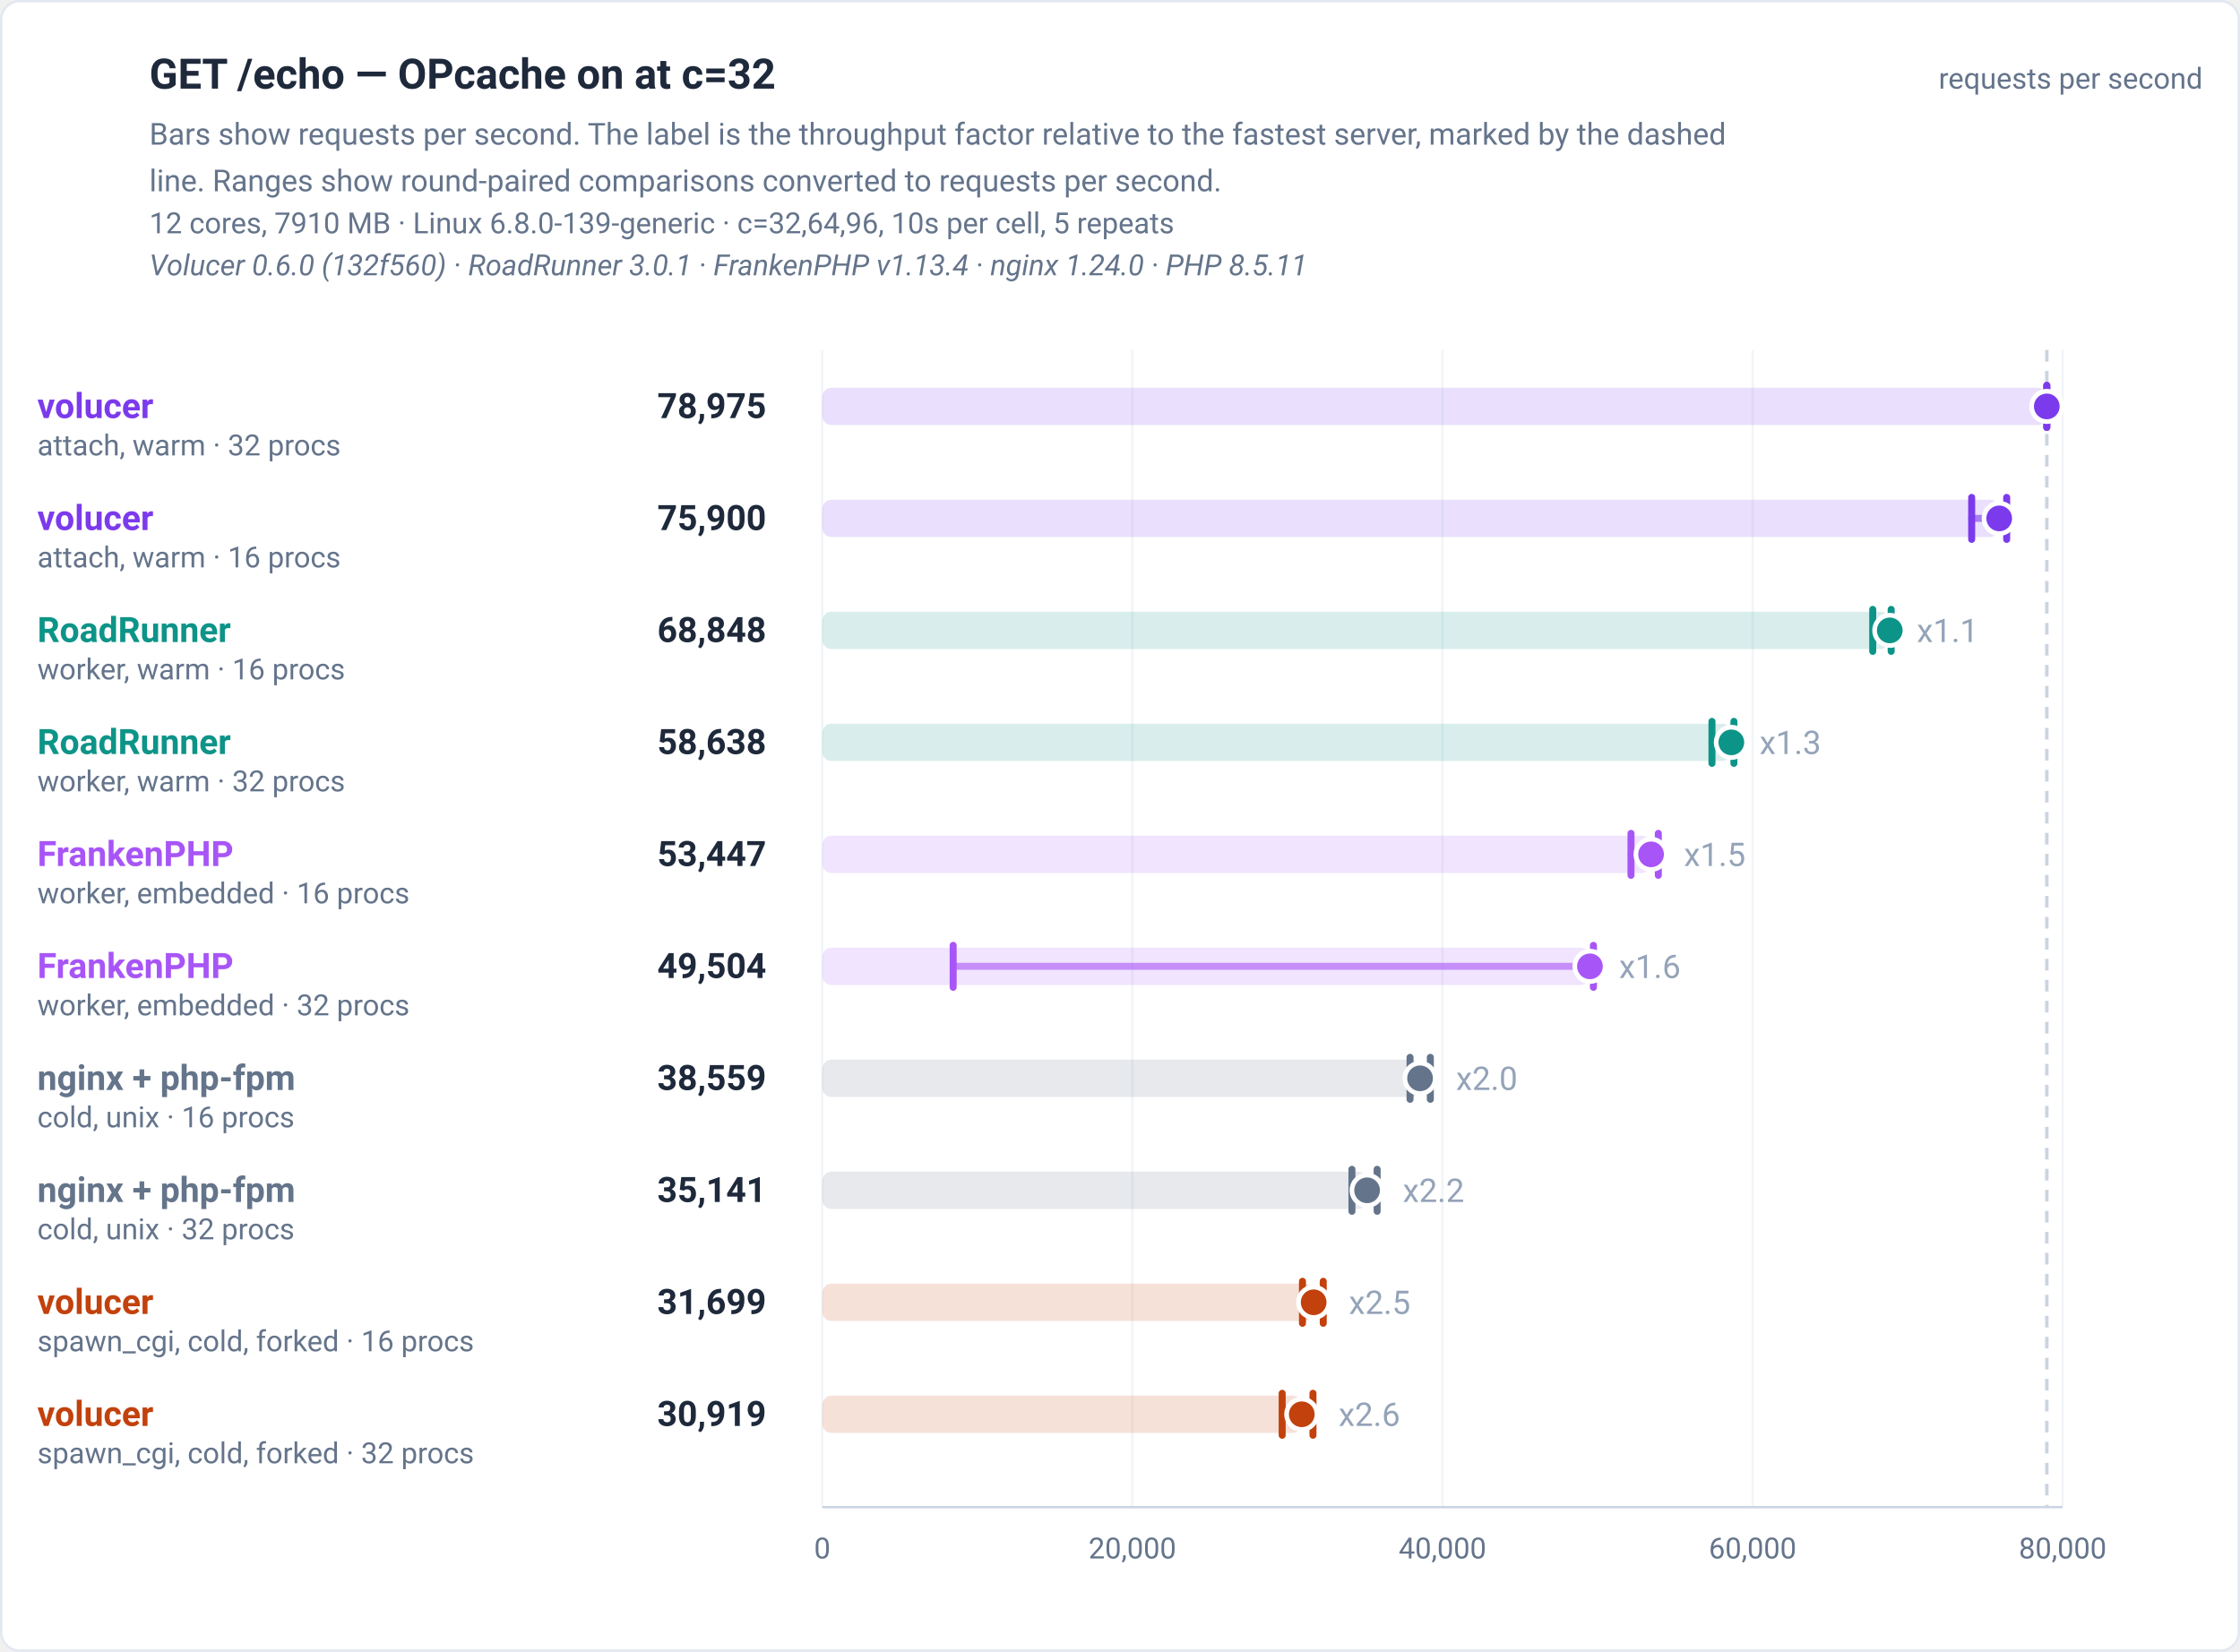
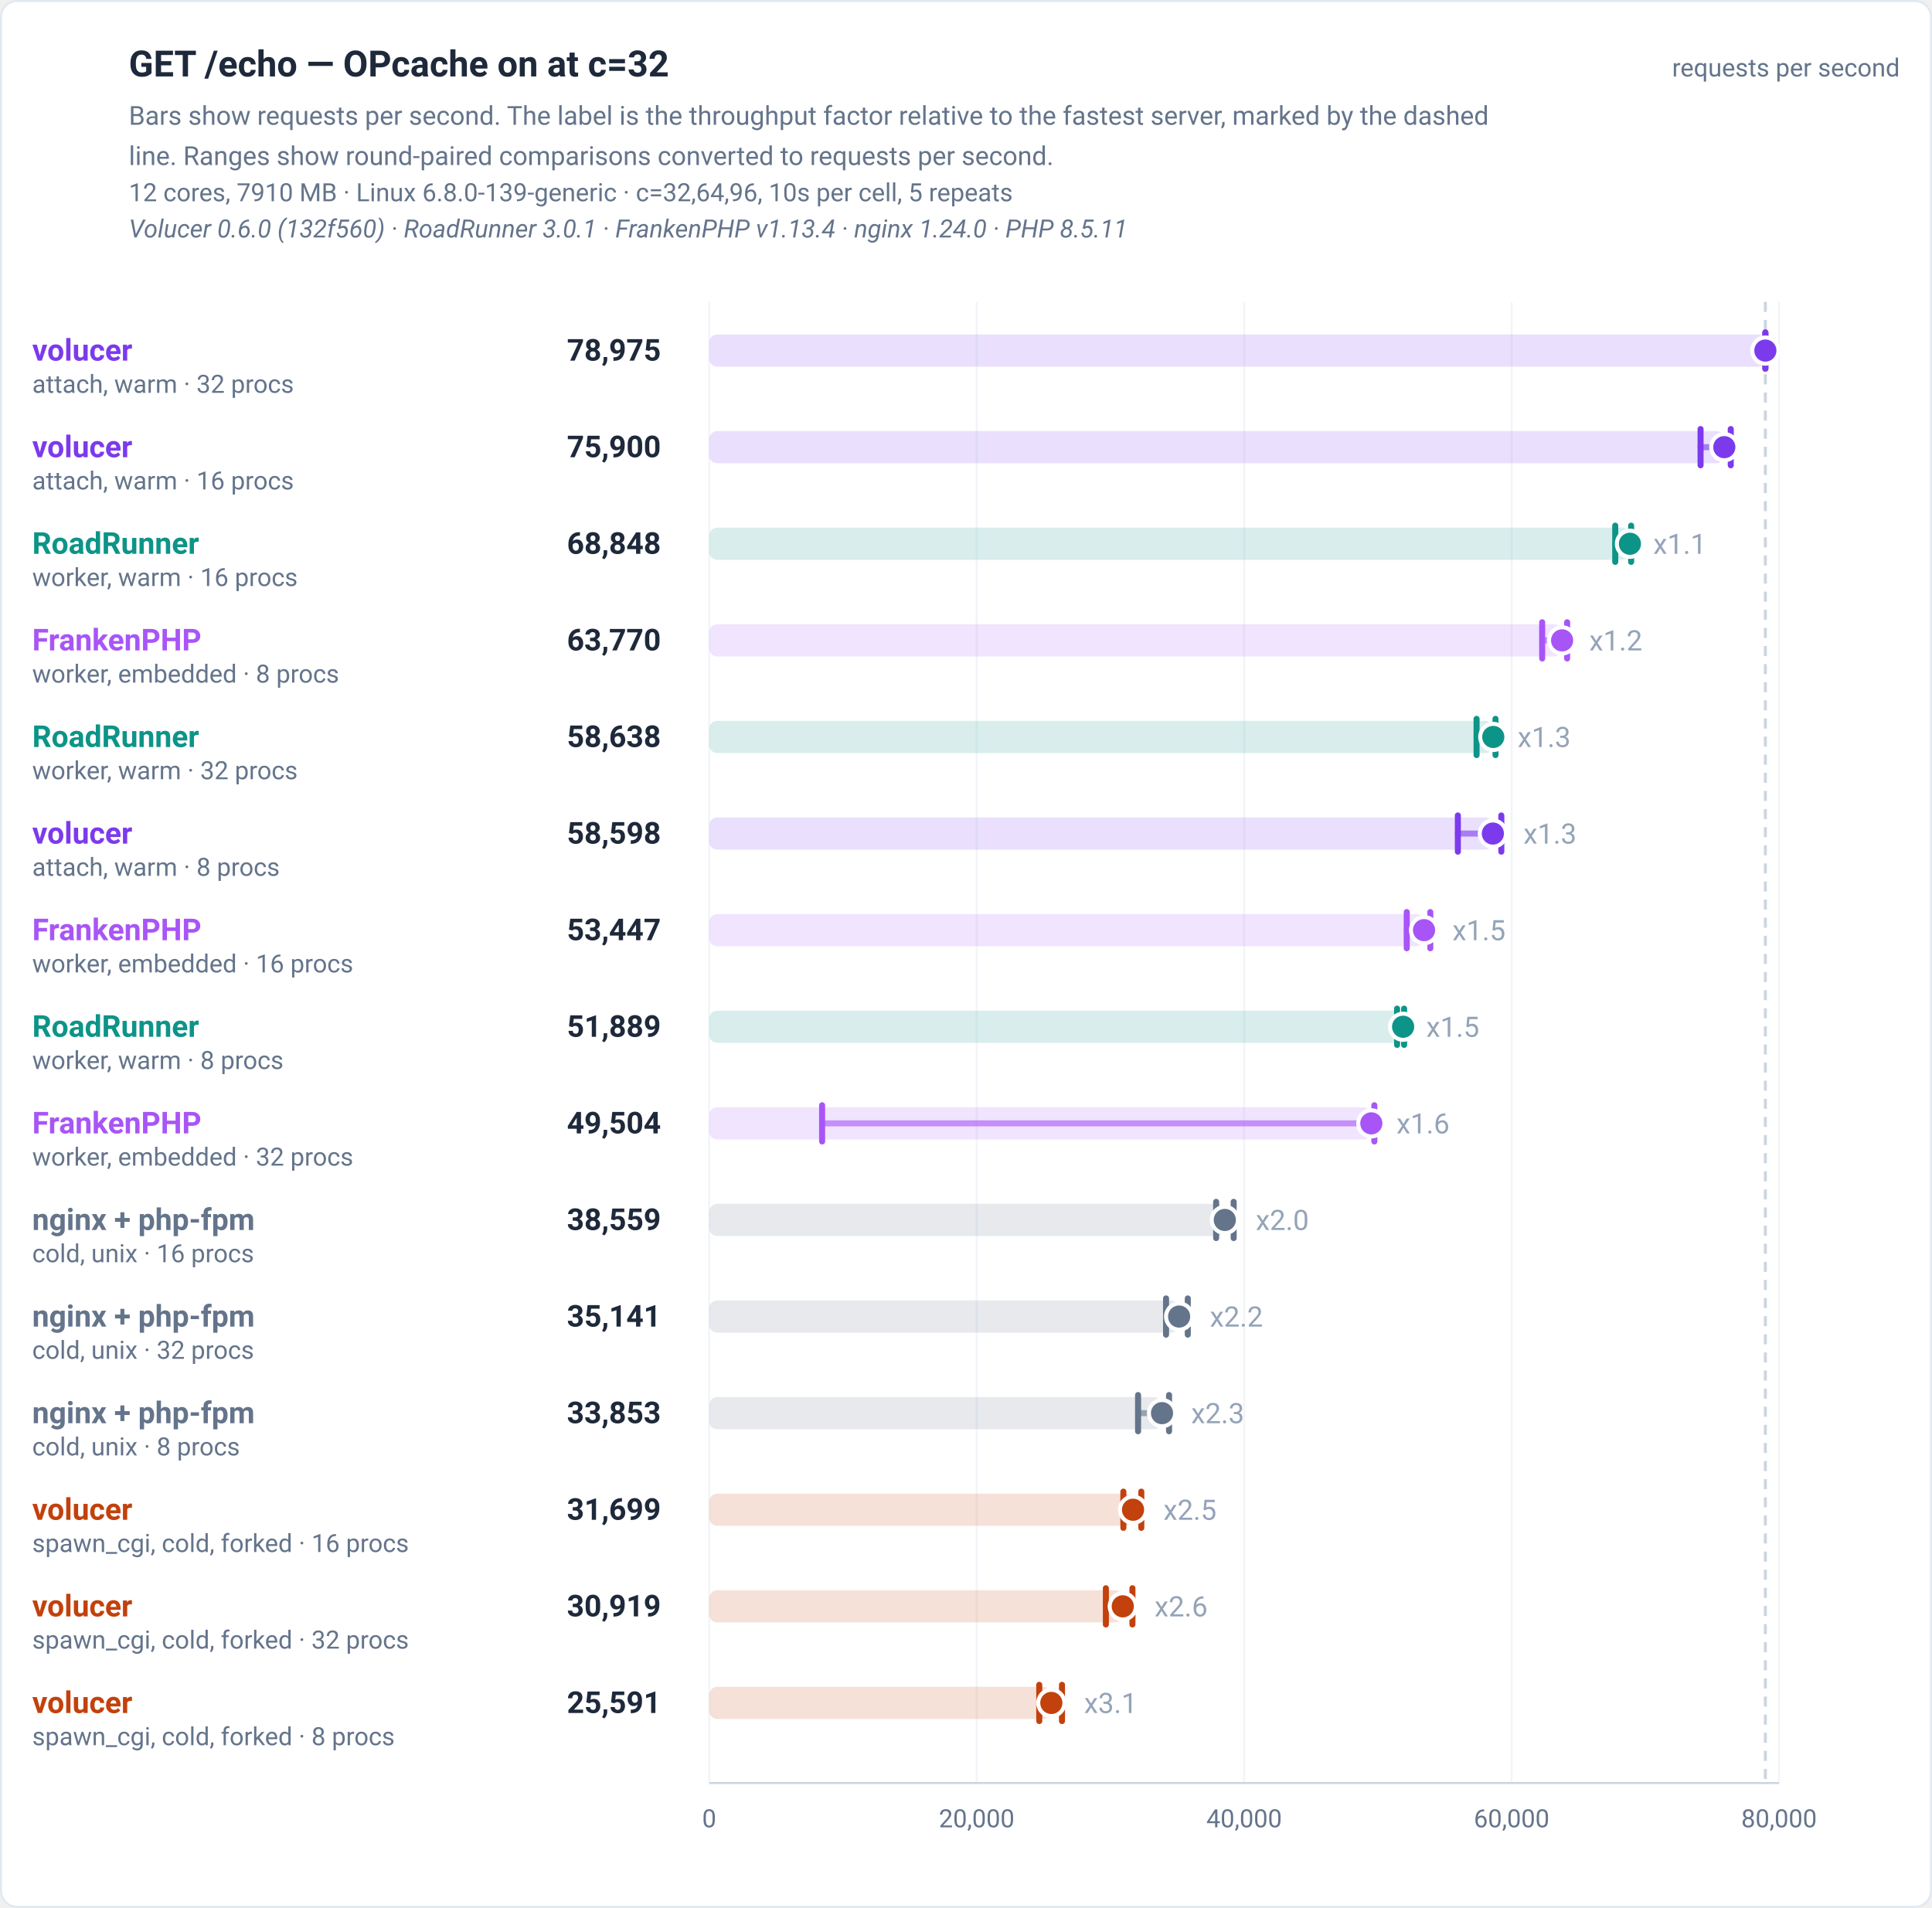
- <svg xmlns="http://www.w3.org/2000/svg" width="960" height="708" viewBox="0 0 960 708" role="img" aria-label="GET /echo — OPcache on at c=32">
-   <rect x="0.5" y="0.5" width="959" height="707" rx="8" fill="#ffffff" stroke="#e2e8f0" />
+ <svg xmlns="http://www.w3.org/2000/svg" width="960" height="948" viewBox="0 0 960 948" role="img" aria-label="GET /echo — OPcache on at c=32">
+   <rect x="0.5" y="0.5" width="959" height="947" rx="8" fill="#ffffff" stroke="#e2e8f0" />
  <text x="64.0" y="38.0" font-family="-apple-system,BlinkMacSystemFont,'Segoe UI',Roboto,Helvetica,Arial,sans-serif" font-size="18" fill="#1e293b" text-anchor="start" font-weight="600">GET /echo — OPcache on at c=32</text>
  <text x="64.0" y="62.0" font-family="-apple-system,BlinkMacSystemFont,'Segoe UI',Roboto,Helvetica,Arial,sans-serif" font-size="13.0" fill="#64748b" text-anchor="start" font-weight="normal">Bars show requests per second. The label is the throughput factor relative to the fastest server, marked by the dashed</text>
  <text x="64.0" y="82.0" font-family="-apple-system,BlinkMacSystemFont,'Segoe UI',Roboto,Helvetica,Arial,sans-serif" font-size="13.0" fill="#64748b" text-anchor="start" font-weight="normal">line. Ranges show round-paired comparisons converted to requests per second.</text>
  <text x="64.0" y="100.0" font-family="-apple-system,BlinkMacSystemFont,'Segoe UI',Roboto,Helvetica,Arial,sans-serif" font-size="12.5" fill="#64748b" text-anchor="start" font-weight="normal">12 cores, 7910 MB · Linux 6.8.0-139-generic · c=32,64,96, 10s per cell, 5 repeats</text>
  <text x="64.0" y="118.0" font-family="-apple-system,BlinkMacSystemFont,'Segoe UI',Roboto,Helvetica,Arial,sans-serif" font-size="12.5" fill="#64748b" text-anchor="start" font-weight="normal" font-style="italic">Volucer 0.6.0 (132f560) · RoadRunner 3.0.1 · FrankenPHP v1.13.4 · nginx 1.24.0 · PHP 8.5.11</text>
  <text x="944.0" y="38.0" font-family="-apple-system,BlinkMacSystemFont,'Segoe UI',Roboto,Helvetica,Arial,sans-serif" font-size="12.5" fill="#64748b" text-anchor="end" font-weight="normal">requests per second</text>
-   <line x1="352.4" y1="150.0" x2="352.4" y2="646.0" stroke="#f1f5f9" stroke-width="1" />
-   <text x="352.4" y="668.0" font-family="-apple-system,BlinkMacSystemFont,'Segoe UI',Roboto,Helvetica,Arial,sans-serif" font-size="12.5" fill="#64748b" text-anchor="middle" font-weight="normal">0</text>
-   <line x1="485.3" y1="150.0" x2="485.3" y2="646.0" stroke="#f1f5f9" stroke-width="1" />
-   <text x="485.3" y="668.0" font-family="-apple-system,BlinkMacSystemFont,'Segoe UI',Roboto,Helvetica,Arial,sans-serif" font-size="12.5" fill="#64748b" text-anchor="middle" font-weight="normal">20,000</text>
-   <line x1="618.2" y1="150.0" x2="618.2" y2="646.0" stroke="#f1f5f9" stroke-width="1" />
-   <text x="618.2" y="668.0" font-family="-apple-system,BlinkMacSystemFont,'Segoe UI',Roboto,Helvetica,Arial,sans-serif" font-size="12.5" fill="#64748b" text-anchor="middle" font-weight="normal">40,000</text>
-   <line x1="751.1" y1="150.0" x2="751.1" y2="646.0" stroke="#f1f5f9" stroke-width="1" />
-   <text x="751.1" y="668.0" font-family="-apple-system,BlinkMacSystemFont,'Segoe UI',Roboto,Helvetica,Arial,sans-serif" font-size="12.5" fill="#64748b" text-anchor="middle" font-weight="normal">60,000</text>
-   <line x1="884.0" y1="150.0" x2="884.0" y2="646.0" stroke="#f1f5f9" stroke-width="1" />
-   <text x="884.0" y="668.0" font-family="-apple-system,BlinkMacSystemFont,'Segoe UI',Roboto,Helvetica,Arial,sans-serif" font-size="12.5" fill="#64748b" text-anchor="middle" font-weight="normal">80,000</text>
-   <line x1="877.2" y1="150.0" x2="877.2" y2="646.0" stroke="#cbd5e1" stroke-width="1.5" stroke-dasharray="5 4" />
-   <line x1="352.4" y1="646.0" x2="884.0" y2="646.0" stroke="#cbd5e1" stroke-width="1" />
+   <line x1="352.4" y1="150.0" x2="352.4" y2="886.0" stroke="#f1f5f9" stroke-width="1" />
+   <text x="352.4" y="908.0" font-family="-apple-system,BlinkMacSystemFont,'Segoe UI',Roboto,Helvetica,Arial,sans-serif" font-size="12.5" fill="#64748b" text-anchor="middle" font-weight="normal">0</text>
+   <line x1="485.3" y1="150.0" x2="485.3" y2="886.0" stroke="#f1f5f9" stroke-width="1" />
+   <text x="485.3" y="908.0" font-family="-apple-system,BlinkMacSystemFont,'Segoe UI',Roboto,Helvetica,Arial,sans-serif" font-size="12.5" fill="#64748b" text-anchor="middle" font-weight="normal">20,000</text>
+   <line x1="618.2" y1="150.0" x2="618.2" y2="886.0" stroke="#f1f5f9" stroke-width="1" />
+   <text x="618.2" y="908.0" font-family="-apple-system,BlinkMacSystemFont,'Segoe UI',Roboto,Helvetica,Arial,sans-serif" font-size="12.5" fill="#64748b" text-anchor="middle" font-weight="normal">40,000</text>
+   <line x1="751.1" y1="150.0" x2="751.1" y2="886.0" stroke="#f1f5f9" stroke-width="1" />
+   <text x="751.1" y="908.0" font-family="-apple-system,BlinkMacSystemFont,'Segoe UI',Roboto,Helvetica,Arial,sans-serif" font-size="12.5" fill="#64748b" text-anchor="middle" font-weight="normal">60,000</text>
+   <line x1="884.0" y1="150.0" x2="884.0" y2="886.0" stroke="#f1f5f9" stroke-width="1" />
+   <text x="884.0" y="908.0" font-family="-apple-system,BlinkMacSystemFont,'Segoe UI',Roboto,Helvetica,Arial,sans-serif" font-size="12.5" fill="#64748b" text-anchor="middle" font-weight="normal">80,000</text>
+   <line x1="877.2" y1="150.0" x2="877.2" y2="886.0" stroke="#cbd5e1" stroke-width="1.5" stroke-dasharray="5 4" />
+   <line x1="352.4" y1="886.0" x2="884.0" y2="886.0" stroke="#cbd5e1" stroke-width="1" />
  <rect x="352.4" y="166.2" width="524.8" height="16.0" rx="4" fill="#7c3aed" fill-opacity="0.16" />
  <line x1="877.2" y1="174.2" x2="877.2" y2="174.2" stroke="#7c3aed" stroke-width="3" stroke-linecap="round" opacity="0.6" />
  <line x1="877.2" y1="165.2" x2="877.2" y2="183.2" stroke="#7c3aed" stroke-width="3" stroke-linecap="round" />
  <line x1="877.2" y1="165.2" x2="877.2" y2="183.2" stroke="#7c3aed" stroke-width="3" stroke-linecap="round" />
  <circle cx="877.2" cy="174.2" r="6.5" fill="#7c3aed" stroke="#ffffff" stroke-width="2" />
  <text x="16.0" y="179.2" font-family="-apple-system,BlinkMacSystemFont,'Segoe UI',Roboto,Helvetica,Arial,sans-serif" font-size="15.0" fill="#7c3aed" text-anchor="start" font-weight="700">volucer</text>
  <text x="16.0" y="195.2" font-family="-apple-system,BlinkMacSystemFont,'Segoe UI',Roboto,Helvetica,Arial,sans-serif" font-size="12.5" fill="#64748b" text-anchor="start" font-weight="normal">attach, warm · 32 procs</text>
  <text x="328.4" y="179.2" font-family="-apple-system,BlinkMacSystemFont,'Segoe UI',Roboto,Helvetica,Arial,sans-serif" font-size="15.0" fill="#1e293b" text-anchor="end" font-weight="700">78,975</text>
  <rect x="352.4" y="214.2" width="504.4" height="16.0" rx="4" fill="#7c3aed" fill-opacity="0.16" />
  <line x1="845.0" y1="222.2" x2="860.0" y2="222.2" stroke="#7c3aed" stroke-width="3" stroke-linecap="round" opacity="0.6" />
  <line x1="845.0" y1="213.2" x2="845.0" y2="231.2" stroke="#7c3aed" stroke-width="3" stroke-linecap="round" />
  <line x1="860.0" y1="213.2" x2="860.0" y2="231.2" stroke="#7c3aed" stroke-width="3" stroke-linecap="round" />
  <circle cx="856.8" cy="222.2" r="6.5" fill="#7c3aed" stroke="#ffffff" stroke-width="2" />
  <text x="16.0" y="227.2" font-family="-apple-system,BlinkMacSystemFont,'Segoe UI',Roboto,Helvetica,Arial,sans-serif" font-size="15.0" fill="#7c3aed" text-anchor="start" font-weight="700">volucer</text>
  <text x="16.0" y="243.2" font-family="-apple-system,BlinkMacSystemFont,'Segoe UI',Roboto,Helvetica,Arial,sans-serif" font-size="12.5" fill="#64748b" text-anchor="start" font-weight="normal">attach, warm · 16 procs</text>
  <text x="328.4" y="227.2" font-family="-apple-system,BlinkMacSystemFont,'Segoe UI',Roboto,Helvetica,Arial,sans-serif" font-size="15.0" fill="#1e293b" text-anchor="end" font-weight="700">75,900</text>
  <rect x="352.4" y="262.2" width="457.5" height="16.0" rx="4" fill="#0d9488" fill-opacity="0.16" />
  <line x1="802.6" y1="270.2" x2="810.5" y2="270.2" stroke="#0d9488" stroke-width="3" stroke-linecap="round" opacity="0.6" />
  <line x1="802.6" y1="261.2" x2="802.6" y2="279.2" stroke="#0d9488" stroke-width="3" stroke-linecap="round" />
  <line x1="810.5" y1="261.2" x2="810.5" y2="279.2" stroke="#0d9488" stroke-width="3" stroke-linecap="round" />
  <circle cx="809.9" cy="270.2" r="6.5" fill="#0d9488" stroke="#ffffff" stroke-width="2" />
  <text x="16.0" y="275.2" font-family="-apple-system,BlinkMacSystemFont,'Segoe UI',Roboto,Helvetica,Arial,sans-serif" font-size="15.0" fill="#0d9488" text-anchor="start" font-weight="700">RoadRunner</text>
  <text x="16.0" y="291.2" font-family="-apple-system,BlinkMacSystemFont,'Segoe UI',Roboto,Helvetica,Arial,sans-serif" font-size="12.5" fill="#64748b" text-anchor="start" font-weight="normal">worker, warm · 16 procs</text>
  <text x="328.4" y="275.2" font-family="-apple-system,BlinkMacSystemFont,'Segoe UI',Roboto,Helvetica,Arial,sans-serif" font-size="15.0" fill="#1e293b" text-anchor="end" font-weight="700">68,848</text>
  <text x="821.5" y="275.2" font-family="-apple-system,BlinkMacSystemFont,'Segoe UI',Roboto,Helvetica,Arial,sans-serif" font-size="14.0" fill="#94a3b8" text-anchor="start" font-weight="normal">x1.1</text>
-   <rect x="352.4" y="310.2" width="389.6" height="16.0" rx="4" fill="#0d9488" fill-opacity="0.16" />
-   <line x1="733.7" y1="318.2" x2="743.1" y2="318.2" stroke="#0d9488" stroke-width="3" stroke-linecap="round" opacity="0.6" />
-   <line x1="733.7" y1="309.2" x2="733.7" y2="327.2" stroke="#0d9488" stroke-width="3" stroke-linecap="round" />
-   <line x1="743.1" y1="309.2" x2="743.1" y2="327.2" stroke="#0d9488" stroke-width="3" stroke-linecap="round" />
-   <circle cx="742.0" cy="318.2" r="6.5" fill="#0d9488" stroke="#ffffff" stroke-width="2" />
-   <text x="16.0" y="323.2" font-family="-apple-system,BlinkMacSystemFont,'Segoe UI',Roboto,Helvetica,Arial,sans-serif" font-size="15.0" fill="#0d9488" text-anchor="start" font-weight="700">RoadRunner</text>
-   <text x="16.0" y="339.2" font-family="-apple-system,BlinkMacSystemFont,'Segoe UI',Roboto,Helvetica,Arial,sans-serif" font-size="12.5" fill="#64748b" text-anchor="start" font-weight="normal">worker, warm · 32 procs</text>
-   <text x="328.4" y="323.2" font-family="-apple-system,BlinkMacSystemFont,'Segoe UI',Roboto,Helvetica,Arial,sans-serif" font-size="15.0" fill="#1e293b" text-anchor="end" font-weight="700">58,638</text>
-   <text x="754.1" y="323.2" font-family="-apple-system,BlinkMacSystemFont,'Segoe UI',Roboto,Helvetica,Arial,sans-serif" font-size="14.0" fill="#94a3b8" text-anchor="start" font-weight="normal">x1.3</text>
-   <rect x="352.4" y="358.2" width="355.2" height="16.0" rx="4" fill="#a855f7" fill-opacity="0.16" />
-   <line x1="699.0" y1="366.2" x2="710.7" y2="366.2" stroke="#a855f7" stroke-width="3" stroke-linecap="round" opacity="0.6" />
-   <line x1="699.0" y1="357.2" x2="699.0" y2="375.2" stroke="#a855f7" stroke-width="3" stroke-linecap="round" />
-   <line x1="710.7" y1="357.2" x2="710.7" y2="375.2" stroke="#a855f7" stroke-width="3" stroke-linecap="round" />
-   <circle cx="707.6" cy="366.2" r="6.5" fill="#a855f7" stroke="#ffffff" stroke-width="2" />
-   <text x="16.0" y="371.2" font-family="-apple-system,BlinkMacSystemFont,'Segoe UI',Roboto,Helvetica,Arial,sans-serif" font-size="15.0" fill="#a855f7" text-anchor="start" font-weight="700">FrankenPHP</text>
-   <text x="16.0" y="387.2" font-family="-apple-system,BlinkMacSystemFont,'Segoe UI',Roboto,Helvetica,Arial,sans-serif" font-size="12.5" fill="#64748b" text-anchor="start" font-weight="normal">worker, embedded · 16 procs</text>
-   <text x="328.4" y="371.2" font-family="-apple-system,BlinkMacSystemFont,'Segoe UI',Roboto,Helvetica,Arial,sans-serif" font-size="15.0" fill="#1e293b" text-anchor="end" font-weight="700">53,447</text>
-   <text x="721.7" y="371.2" font-family="-apple-system,BlinkMacSystemFont,'Segoe UI',Roboto,Helvetica,Arial,sans-serif" font-size="14.0" fill="#94a3b8" text-anchor="start" font-weight="normal">x1.5</text>
-   <rect x="352.4" y="406.2" width="329.0" height="16.0" rx="4" fill="#a855f7" fill-opacity="0.16" />
-   <line x1="408.5" y1="414.2" x2="682.9" y2="414.2" stroke="#a855f7" stroke-width="3" stroke-linecap="round" opacity="0.6" />
-   <line x1="408.5" y1="405.2" x2="408.5" y2="423.2" stroke="#a855f7" stroke-width="3" stroke-linecap="round" />
-   <line x1="682.9" y1="405.2" x2="682.9" y2="423.2" stroke="#a855f7" stroke-width="3" stroke-linecap="round" />
-   <circle cx="681.4" cy="414.2" r="6.5" fill="#a855f7" stroke="#ffffff" stroke-width="2" />
-   <text x="16.0" y="419.2" font-family="-apple-system,BlinkMacSystemFont,'Segoe UI',Roboto,Helvetica,Arial,sans-serif" font-size="15.0" fill="#a855f7" text-anchor="start" font-weight="700">FrankenPHP</text>
-   <text x="16.0" y="435.2" font-family="-apple-system,BlinkMacSystemFont,'Segoe UI',Roboto,Helvetica,Arial,sans-serif" font-size="12.5" fill="#64748b" text-anchor="start" font-weight="normal">worker, embedded · 32 procs</text>
-   <text x="328.4" y="419.2" font-family="-apple-system,BlinkMacSystemFont,'Segoe UI',Roboto,Helvetica,Arial,sans-serif" font-size="15.0" fill="#1e293b" text-anchor="end" font-weight="700">49,504</text>
-   <text x="693.9" y="419.2" font-family="-apple-system,BlinkMacSystemFont,'Segoe UI',Roboto,Helvetica,Arial,sans-serif" font-size="14.0" fill="#94a3b8" text-anchor="start" font-weight="normal">x1.6</text>
-   <rect x="352.4" y="454.2" width="256.2" height="16.0" rx="4" fill="#64748b" fill-opacity="0.16" />
-   <line x1="604.3" y1="462.2" x2="613.0" y2="462.2" stroke="#64748b" stroke-width="3" stroke-linecap="round" opacity="0.6" />
-   <line x1="604.3" y1="453.2" x2="604.3" y2="471.2" stroke="#64748b" stroke-width="3" stroke-linecap="round" />
-   <line x1="613.0" y1="453.2" x2="613.0" y2="471.2" stroke="#64748b" stroke-width="3" stroke-linecap="round" />
-   <circle cx="608.6" cy="462.2" r="6.5" fill="#64748b" stroke="#ffffff" stroke-width="2" />
-   <text x="16.0" y="467.2" font-family="-apple-system,BlinkMacSystemFont,'Segoe UI',Roboto,Helvetica,Arial,sans-serif" font-size="15.0" fill="#64748b" text-anchor="start" font-weight="700">nginx + php-fpm</text>
-   <text x="16.0" y="483.2" font-family="-apple-system,BlinkMacSystemFont,'Segoe UI',Roboto,Helvetica,Arial,sans-serif" font-size="12.5" fill="#64748b" text-anchor="start" font-weight="normal">cold, unix · 16 procs</text>
-   <text x="328.4" y="467.2" font-family="-apple-system,BlinkMacSystemFont,'Segoe UI',Roboto,Helvetica,Arial,sans-serif" font-size="15.0" fill="#1e293b" text-anchor="end" font-weight="700">38,559</text>
-   <text x="624.0" y="467.2" font-family="-apple-system,BlinkMacSystemFont,'Segoe UI',Roboto,Helvetica,Arial,sans-serif" font-size="14.0" fill="#94a3b8" text-anchor="start" font-weight="normal">x2.0</text>
-   <rect x="352.4" y="502.2" width="233.5" height="16.0" rx="4" fill="#64748b" fill-opacity="0.16" />
-   <line x1="579.4" y1="510.2" x2="590.2" y2="510.2" stroke="#64748b" stroke-width="3" stroke-linecap="round" opacity="0.6" />
-   <line x1="579.4" y1="501.2" x2="579.4" y2="519.2" stroke="#64748b" stroke-width="3" stroke-linecap="round" />
-   <line x1="590.2" y1="501.2" x2="590.2" y2="519.2" stroke="#64748b" stroke-width="3" stroke-linecap="round" />
-   <circle cx="585.9" cy="510.2" r="6.5" fill="#64748b" stroke="#ffffff" stroke-width="2" />
-   <text x="16.0" y="515.2" font-family="-apple-system,BlinkMacSystemFont,'Segoe UI',Roboto,Helvetica,Arial,sans-serif" font-size="15.0" fill="#64748b" text-anchor="start" font-weight="700">nginx + php-fpm</text>
-   <text x="16.0" y="531.2" font-family="-apple-system,BlinkMacSystemFont,'Segoe UI',Roboto,Helvetica,Arial,sans-serif" font-size="12.5" fill="#64748b" text-anchor="start" font-weight="normal">cold, unix · 32 procs</text>
-   <text x="328.4" y="515.2" font-family="-apple-system,BlinkMacSystemFont,'Segoe UI',Roboto,Helvetica,Arial,sans-serif" font-size="15.0" fill="#1e293b" text-anchor="end" font-weight="700">35,141</text>
-   <text x="601.2" y="515.2" font-family="-apple-system,BlinkMacSystemFont,'Segoe UI',Roboto,Helvetica,Arial,sans-serif" font-size="14.0" fill="#94a3b8" text-anchor="start" font-weight="normal">x2.2</text>
-   <rect x="352.4" y="550.2" width="210.6" height="16.0" rx="4" fill="#c2410c" fill-opacity="0.16" />
-   <line x1="558.2" y1="558.2" x2="567.1" y2="558.2" stroke="#c2410c" stroke-width="3" stroke-linecap="round" opacity="0.6" />
-   <line x1="558.2" y1="549.2" x2="558.2" y2="567.2" stroke="#c2410c" stroke-width="3" stroke-linecap="round" />
-   <line x1="567.1" y1="549.2" x2="567.1" y2="567.2" stroke="#c2410c" stroke-width="3" stroke-linecap="round" />
-   <circle cx="563.0" cy="558.2" r="6.5" fill="#c2410c" stroke="#ffffff" stroke-width="2" />
-   <text x="16.0" y="563.2" font-family="-apple-system,BlinkMacSystemFont,'Segoe UI',Roboto,Helvetica,Arial,sans-serif" font-size="15.0" fill="#c2410c" text-anchor="start" font-weight="700">volucer</text>
-   <text x="16.0" y="579.2" font-family="-apple-system,BlinkMacSystemFont,'Segoe UI',Roboto,Helvetica,Arial,sans-serif" font-size="12.5" fill="#64748b" text-anchor="start" font-weight="normal">spawn_cgi, cold, forked · 16 procs</text>
-   <text x="328.4" y="563.2" font-family="-apple-system,BlinkMacSystemFont,'Segoe UI',Roboto,Helvetica,Arial,sans-serif" font-size="15.0" fill="#1e293b" text-anchor="end" font-weight="700">31,699</text>
-   <text x="578.1" y="563.2" font-family="-apple-system,BlinkMacSystemFont,'Segoe UI',Roboto,Helvetica,Arial,sans-serif" font-size="14.0" fill="#94a3b8" text-anchor="start" font-weight="normal">x2.5</text>
-   <rect x="352.4" y="598.2" width="205.5" height="16.0" rx="4" fill="#c2410c" fill-opacity="0.16" />
-   <line x1="549.5" y1="606.2" x2="562.7" y2="606.2" stroke="#c2410c" stroke-width="3" stroke-linecap="round" opacity="0.6" />
-   <line x1="549.5" y1="597.2" x2="549.5" y2="615.2" stroke="#c2410c" stroke-width="3" stroke-linecap="round" />
-   <line x1="562.7" y1="597.2" x2="562.7" y2="615.2" stroke="#c2410c" stroke-width="3" stroke-linecap="round" />
-   <circle cx="557.9" cy="606.2" r="6.5" fill="#c2410c" stroke="#ffffff" stroke-width="2" />
-   <text x="16.0" y="611.2" font-family="-apple-system,BlinkMacSystemFont,'Segoe UI',Roboto,Helvetica,Arial,sans-serif" font-size="15.0" fill="#c2410c" text-anchor="start" font-weight="700">volucer</text>
-   <text x="16.0" y="627.2" font-family="-apple-system,BlinkMacSystemFont,'Segoe UI',Roboto,Helvetica,Arial,sans-serif" font-size="12.5" fill="#64748b" text-anchor="start" font-weight="normal">spawn_cgi, cold, forked · 32 procs</text>
-   <text x="328.4" y="611.2" font-family="-apple-system,BlinkMacSystemFont,'Segoe UI',Roboto,Helvetica,Arial,sans-serif" font-size="15.0" fill="#1e293b" text-anchor="end" font-weight="700">30,919</text>
-   <text x="573.7" y="611.2" font-family="-apple-system,BlinkMacSystemFont,'Segoe UI',Roboto,Helvetica,Arial,sans-serif" font-size="14.0" fill="#94a3b8" text-anchor="start" font-weight="normal">x2.6</text>
+   <rect x="352.4" y="310.2" width="423.8" height="16.0" rx="4" fill="#a855f7" fill-opacity="0.16" />
+   <line x1="766.3" y1="318.2" x2="778.7" y2="318.2" stroke="#a855f7" stroke-width="3" stroke-linecap="round" opacity="0.6" />
+   <line x1="766.3" y1="309.2" x2="766.3" y2="327.2" stroke="#a855f7" stroke-width="3" stroke-linecap="round" />
+   <line x1="778.7" y1="309.2" x2="778.7" y2="327.2" stroke="#a855f7" stroke-width="3" stroke-linecap="round" />
+   <circle cx="776.2" cy="318.2" r="6.5" fill="#a855f7" stroke="#ffffff" stroke-width="2" />
+   <text x="16.0" y="323.2" font-family="-apple-system,BlinkMacSystemFont,'Segoe UI',Roboto,Helvetica,Arial,sans-serif" font-size="15.0" fill="#a855f7" text-anchor="start" font-weight="700">FrankenPHP</text>
+   <text x="16.0" y="339.2" font-family="-apple-system,BlinkMacSystemFont,'Segoe UI',Roboto,Helvetica,Arial,sans-serif" font-size="12.5" fill="#64748b" text-anchor="start" font-weight="normal">worker, embedded · 8 procs</text>
+   <text x="328.4" y="323.2" font-family="-apple-system,BlinkMacSystemFont,'Segoe UI',Roboto,Helvetica,Arial,sans-serif" font-size="15.0" fill="#1e293b" text-anchor="end" font-weight="700">63,770</text>
+   <text x="789.7" y="323.2" font-family="-apple-system,BlinkMacSystemFont,'Segoe UI',Roboto,Helvetica,Arial,sans-serif" font-size="14.0" fill="#94a3b8" text-anchor="start" font-weight="normal">x1.2</text>
+   <rect x="352.4" y="358.2" width="389.6" height="16.0" rx="4" fill="#0d9488" fill-opacity="0.16" />
+   <line x1="733.7" y1="366.2" x2="743.1" y2="366.2" stroke="#0d9488" stroke-width="3" stroke-linecap="round" opacity="0.6" />
+   <line x1="733.7" y1="357.2" x2="733.7" y2="375.2" stroke="#0d9488" stroke-width="3" stroke-linecap="round" />
+   <line x1="743.1" y1="357.2" x2="743.1" y2="375.2" stroke="#0d9488" stroke-width="3" stroke-linecap="round" />
+   <circle cx="742.0" cy="366.2" r="6.5" fill="#0d9488" stroke="#ffffff" stroke-width="2" />
+   <text x="16.0" y="371.2" font-family="-apple-system,BlinkMacSystemFont,'Segoe UI',Roboto,Helvetica,Arial,sans-serif" font-size="15.0" fill="#0d9488" text-anchor="start" font-weight="700">RoadRunner</text>
+   <text x="16.0" y="387.2" font-family="-apple-system,BlinkMacSystemFont,'Segoe UI',Roboto,Helvetica,Arial,sans-serif" font-size="12.5" fill="#64748b" text-anchor="start" font-weight="normal">worker, warm · 32 procs</text>
+   <text x="328.4" y="371.2" font-family="-apple-system,BlinkMacSystemFont,'Segoe UI',Roboto,Helvetica,Arial,sans-serif" font-size="15.0" fill="#1e293b" text-anchor="end" font-weight="700">58,638</text>
+   <text x="754.1" y="371.2" font-family="-apple-system,BlinkMacSystemFont,'Segoe UI',Roboto,Helvetica,Arial,sans-serif" font-size="14.0" fill="#94a3b8" text-anchor="start" font-weight="normal">x1.3</text>
+   <rect x="352.4" y="406.2" width="389.4" height="16.0" rx="4" fill="#7c3aed" fill-opacity="0.16" />
+   <line x1="724.4" y1="414.2" x2="746.0" y2="414.2" stroke="#7c3aed" stroke-width="3" stroke-linecap="round" opacity="0.6" />
+   <line x1="724.4" y1="405.2" x2="724.4" y2="423.2" stroke="#7c3aed" stroke-width="3" stroke-linecap="round" />
+   <line x1="746.0" y1="405.2" x2="746.0" y2="423.2" stroke="#7c3aed" stroke-width="3" stroke-linecap="round" />
+   <circle cx="741.8" cy="414.2" r="6.5" fill="#7c3aed" stroke="#ffffff" stroke-width="2" />
+   <text x="16.0" y="419.2" font-family="-apple-system,BlinkMacSystemFont,'Segoe UI',Roboto,Helvetica,Arial,sans-serif" font-size="15.0" fill="#7c3aed" text-anchor="start" font-weight="700">volucer</text>
+   <text x="16.0" y="435.2" font-family="-apple-system,BlinkMacSystemFont,'Segoe UI',Roboto,Helvetica,Arial,sans-serif" font-size="12.5" fill="#64748b" text-anchor="start" font-weight="normal">attach, warm · 8 procs</text>
+   <text x="328.4" y="419.2" font-family="-apple-system,BlinkMacSystemFont,'Segoe UI',Roboto,Helvetica,Arial,sans-serif" font-size="15.0" fill="#1e293b" text-anchor="end" font-weight="700">58,598</text>
+   <text x="757.0" y="419.2" font-family="-apple-system,BlinkMacSystemFont,'Segoe UI',Roboto,Helvetica,Arial,sans-serif" font-size="14.0" fill="#94a3b8" text-anchor="start" font-weight="normal">x1.3</text>
+   <rect x="352.4" y="454.2" width="355.2" height="16.0" rx="4" fill="#a855f7" fill-opacity="0.16" />
+   <line x1="699.0" y1="462.2" x2="710.7" y2="462.2" stroke="#a855f7" stroke-width="3" stroke-linecap="round" opacity="0.6" />
+   <line x1="699.0" y1="453.2" x2="699.0" y2="471.2" stroke="#a855f7" stroke-width="3" stroke-linecap="round" />
+   <line x1="710.7" y1="453.2" x2="710.7" y2="471.2" stroke="#a855f7" stroke-width="3" stroke-linecap="round" />
+   <circle cx="707.6" cy="462.2" r="6.5" fill="#a855f7" stroke="#ffffff" stroke-width="2" />
+   <text x="16.0" y="467.2" font-family="-apple-system,BlinkMacSystemFont,'Segoe UI',Roboto,Helvetica,Arial,sans-serif" font-size="15.0" fill="#a855f7" text-anchor="start" font-weight="700">FrankenPHP</text>
+   <text x="16.0" y="483.2" font-family="-apple-system,BlinkMacSystemFont,'Segoe UI',Roboto,Helvetica,Arial,sans-serif" font-size="12.5" fill="#64748b" text-anchor="start" font-weight="normal">worker, embedded · 16 procs</text>
+   <text x="328.4" y="467.2" font-family="-apple-system,BlinkMacSystemFont,'Segoe UI',Roboto,Helvetica,Arial,sans-serif" font-size="15.0" fill="#1e293b" text-anchor="end" font-weight="700">53,447</text>
+   <text x="721.7" y="467.2" font-family="-apple-system,BlinkMacSystemFont,'Segoe UI',Roboto,Helvetica,Arial,sans-serif" font-size="14.0" fill="#94a3b8" text-anchor="start" font-weight="normal">x1.5</text>
+   <rect x="352.4" y="502.2" width="344.8" height="16.0" rx="4" fill="#0d9488" fill-opacity="0.16" />
+   <line x1="694.2" y1="510.2" x2="697.7" y2="510.2" stroke="#0d9488" stroke-width="3" stroke-linecap="round" opacity="0.6" />
+   <line x1="694.2" y1="501.2" x2="694.2" y2="519.2" stroke="#0d9488" stroke-width="3" stroke-linecap="round" />
+   <line x1="697.7" y1="501.2" x2="697.7" y2="519.2" stroke="#0d9488" stroke-width="3" stroke-linecap="round" />
+   <circle cx="697.2" cy="510.2" r="6.5" fill="#0d9488" stroke="#ffffff" stroke-width="2" />
+   <text x="16.0" y="515.2" font-family="-apple-system,BlinkMacSystemFont,'Segoe UI',Roboto,Helvetica,Arial,sans-serif" font-size="15.0" fill="#0d9488" text-anchor="start" font-weight="700">RoadRunner</text>
+   <text x="16.0" y="531.2" font-family="-apple-system,BlinkMacSystemFont,'Segoe UI',Roboto,Helvetica,Arial,sans-serif" font-size="12.5" fill="#64748b" text-anchor="start" font-weight="normal">worker, warm · 8 procs</text>
+   <text x="328.4" y="515.2" font-family="-apple-system,BlinkMacSystemFont,'Segoe UI',Roboto,Helvetica,Arial,sans-serif" font-size="15.0" fill="#1e293b" text-anchor="end" font-weight="700">51,889</text>
+   <text x="708.7" y="515.2" font-family="-apple-system,BlinkMacSystemFont,'Segoe UI',Roboto,Helvetica,Arial,sans-serif" font-size="14.0" fill="#94a3b8" text-anchor="start" font-weight="normal">x1.5</text>
+   <rect x="352.4" y="550.2" width="329.0" height="16.0" rx="4" fill="#a855f7" fill-opacity="0.16" />
+   <line x1="408.5" y1="558.2" x2="682.9" y2="558.2" stroke="#a855f7" stroke-width="3" stroke-linecap="round" opacity="0.6" />
+   <line x1="408.5" y1="549.2" x2="408.5" y2="567.2" stroke="#a855f7" stroke-width="3" stroke-linecap="round" />
+   <line x1="682.9" y1="549.2" x2="682.9" y2="567.2" stroke="#a855f7" stroke-width="3" stroke-linecap="round" />
+   <circle cx="681.4" cy="558.2" r="6.5" fill="#a855f7" stroke="#ffffff" stroke-width="2" />
+   <text x="16.0" y="563.2" font-family="-apple-system,BlinkMacSystemFont,'Segoe UI',Roboto,Helvetica,Arial,sans-serif" font-size="15.0" fill="#a855f7" text-anchor="start" font-weight="700">FrankenPHP</text>
+   <text x="16.0" y="579.2" font-family="-apple-system,BlinkMacSystemFont,'Segoe UI',Roboto,Helvetica,Arial,sans-serif" font-size="12.5" fill="#64748b" text-anchor="start" font-weight="normal">worker, embedded · 32 procs</text>
+   <text x="328.4" y="563.2" font-family="-apple-system,BlinkMacSystemFont,'Segoe UI',Roboto,Helvetica,Arial,sans-serif" font-size="15.0" fill="#1e293b" text-anchor="end" font-weight="700">49,504</text>
+   <text x="693.9" y="563.2" font-family="-apple-system,BlinkMacSystemFont,'Segoe UI',Roboto,Helvetica,Arial,sans-serif" font-size="14.0" fill="#94a3b8" text-anchor="start" font-weight="normal">x1.6</text>
+   <rect x="352.4" y="598.2" width="256.2" height="16.0" rx="4" fill="#64748b" fill-opacity="0.16" />
+   <line x1="604.3" y1="606.2" x2="613.0" y2="606.2" stroke="#64748b" stroke-width="3" stroke-linecap="round" opacity="0.6" />
+   <line x1="604.3" y1="597.2" x2="604.3" y2="615.2" stroke="#64748b" stroke-width="3" stroke-linecap="round" />
+   <line x1="613.0" y1="597.2" x2="613.0" y2="615.2" stroke="#64748b" stroke-width="3" stroke-linecap="round" />
+   <circle cx="608.6" cy="606.2" r="6.5" fill="#64748b" stroke="#ffffff" stroke-width="2" />
+   <text x="16.0" y="611.2" font-family="-apple-system,BlinkMacSystemFont,'Segoe UI',Roboto,Helvetica,Arial,sans-serif" font-size="15.0" fill="#64748b" text-anchor="start" font-weight="700">nginx + php-fpm</text>
+   <text x="16.0" y="627.2" font-family="-apple-system,BlinkMacSystemFont,'Segoe UI',Roboto,Helvetica,Arial,sans-serif" font-size="12.5" fill="#64748b" text-anchor="start" font-weight="normal">cold, unix · 16 procs</text>
+   <text x="328.4" y="611.2" font-family="-apple-system,BlinkMacSystemFont,'Segoe UI',Roboto,Helvetica,Arial,sans-serif" font-size="15.0" fill="#1e293b" text-anchor="end" font-weight="700">38,559</text>
+   <text x="624.0" y="611.2" font-family="-apple-system,BlinkMacSystemFont,'Segoe UI',Roboto,Helvetica,Arial,sans-serif" font-size="14.0" fill="#94a3b8" text-anchor="start" font-weight="normal">x2.0</text>
+   <rect x="352.4" y="646.2" width="233.5" height="16.0" rx="4" fill="#64748b" fill-opacity="0.16" />
+   <line x1="579.4" y1="654.2" x2="590.2" y2="654.2" stroke="#64748b" stroke-width="3" stroke-linecap="round" opacity="0.6" />
+   <line x1="579.4" y1="645.2" x2="579.4" y2="663.2" stroke="#64748b" stroke-width="3" stroke-linecap="round" />
+   <line x1="590.2" y1="645.2" x2="590.2" y2="663.2" stroke="#64748b" stroke-width="3" stroke-linecap="round" />
+   <circle cx="585.9" cy="654.2" r="6.5" fill="#64748b" stroke="#ffffff" stroke-width="2" />
+   <text x="16.0" y="659.2" font-family="-apple-system,BlinkMacSystemFont,'Segoe UI',Roboto,Helvetica,Arial,sans-serif" font-size="15.0" fill="#64748b" text-anchor="start" font-weight="700">nginx + php-fpm</text>
+   <text x="16.0" y="675.2" font-family="-apple-system,BlinkMacSystemFont,'Segoe UI',Roboto,Helvetica,Arial,sans-serif" font-size="12.5" fill="#64748b" text-anchor="start" font-weight="normal">cold, unix · 32 procs</text>
+   <text x="328.4" y="659.2" font-family="-apple-system,BlinkMacSystemFont,'Segoe UI',Roboto,Helvetica,Arial,sans-serif" font-size="15.0" fill="#1e293b" text-anchor="end" font-weight="700">35,141</text>
+   <text x="601.2" y="659.2" font-family="-apple-system,BlinkMacSystemFont,'Segoe UI',Roboto,Helvetica,Arial,sans-serif" font-size="14.0" fill="#94a3b8" text-anchor="start" font-weight="normal">x2.2</text>
+   <rect x="352.4" y="694.2" width="225.0" height="16.0" rx="4" fill="#64748b" fill-opacity="0.16" />
+   <line x1="565.5" y1="702.2" x2="580.9" y2="702.2" stroke="#64748b" stroke-width="3" stroke-linecap="round" opacity="0.6" />
+   <line x1="565.5" y1="693.2" x2="565.5" y2="711.2" stroke="#64748b" stroke-width="3" stroke-linecap="round" />
+   <line x1="580.9" y1="693.2" x2="580.9" y2="711.2" stroke="#64748b" stroke-width="3" stroke-linecap="round" />
+   <circle cx="577.4" cy="702.2" r="6.5" fill="#64748b" stroke="#ffffff" stroke-width="2" />
+   <text x="16.0" y="707.2" font-family="-apple-system,BlinkMacSystemFont,'Segoe UI',Roboto,Helvetica,Arial,sans-serif" font-size="15.0" fill="#64748b" text-anchor="start" font-weight="700">nginx + php-fpm</text>
+   <text x="16.0" y="723.2" font-family="-apple-system,BlinkMacSystemFont,'Segoe UI',Roboto,Helvetica,Arial,sans-serif" font-size="12.5" fill="#64748b" text-anchor="start" font-weight="normal">cold, unix · 8 procs</text>
+   <text x="328.4" y="707.2" font-family="-apple-system,BlinkMacSystemFont,'Segoe UI',Roboto,Helvetica,Arial,sans-serif" font-size="15.0" fill="#1e293b" text-anchor="end" font-weight="700">33,853</text>
+   <text x="591.9" y="707.2" font-family="-apple-system,BlinkMacSystemFont,'Segoe UI',Roboto,Helvetica,Arial,sans-serif" font-size="14.0" fill="#94a3b8" text-anchor="start" font-weight="normal">x2.3</text>
+   <rect x="352.4" y="742.2" width="210.6" height="16.0" rx="4" fill="#c2410c" fill-opacity="0.16" />
+   <line x1="558.2" y1="750.2" x2="567.1" y2="750.2" stroke="#c2410c" stroke-width="3" stroke-linecap="round" opacity="0.6" />
+   <line x1="558.2" y1="741.2" x2="558.2" y2="759.2" stroke="#c2410c" stroke-width="3" stroke-linecap="round" />
+   <line x1="567.1" y1="741.2" x2="567.1" y2="759.2" stroke="#c2410c" stroke-width="3" stroke-linecap="round" />
+   <circle cx="563.0" cy="750.2" r="6.5" fill="#c2410c" stroke="#ffffff" stroke-width="2" />
+   <text x="16.0" y="755.2" font-family="-apple-system,BlinkMacSystemFont,'Segoe UI',Roboto,Helvetica,Arial,sans-serif" font-size="15.0" fill="#c2410c" text-anchor="start" font-weight="700">volucer</text>
+   <text x="16.0" y="771.2" font-family="-apple-system,BlinkMacSystemFont,'Segoe UI',Roboto,Helvetica,Arial,sans-serif" font-size="12.5" fill="#64748b" text-anchor="start" font-weight="normal">spawn_cgi, cold, forked · 16 procs</text>
+   <text x="328.4" y="755.2" font-family="-apple-system,BlinkMacSystemFont,'Segoe UI',Roboto,Helvetica,Arial,sans-serif" font-size="15.0" fill="#1e293b" text-anchor="end" font-weight="700">31,699</text>
+   <text x="578.1" y="755.2" font-family="-apple-system,BlinkMacSystemFont,'Segoe UI',Roboto,Helvetica,Arial,sans-serif" font-size="14.0" fill="#94a3b8" text-anchor="start" font-weight="normal">x2.5</text>
+   <rect x="352.4" y="790.2" width="205.5" height="16.0" rx="4" fill="#c2410c" fill-opacity="0.16" />
+   <line x1="549.5" y1="798.2" x2="562.7" y2="798.2" stroke="#c2410c" stroke-width="3" stroke-linecap="round" opacity="0.6" />
+   <line x1="549.5" y1="789.2" x2="549.5" y2="807.2" stroke="#c2410c" stroke-width="3" stroke-linecap="round" />
+   <line x1="562.7" y1="789.2" x2="562.7" y2="807.2" stroke="#c2410c" stroke-width="3" stroke-linecap="round" />
+   <circle cx="557.9" cy="798.2" r="6.5" fill="#c2410c" stroke="#ffffff" stroke-width="2" />
+   <text x="16.0" y="803.2" font-family="-apple-system,BlinkMacSystemFont,'Segoe UI',Roboto,Helvetica,Arial,sans-serif" font-size="15.0" fill="#c2410c" text-anchor="start" font-weight="700">volucer</text>
+   <text x="16.0" y="819.2" font-family="-apple-system,BlinkMacSystemFont,'Segoe UI',Roboto,Helvetica,Arial,sans-serif" font-size="12.5" fill="#64748b" text-anchor="start" font-weight="normal">spawn_cgi, cold, forked · 32 procs</text>
+   <text x="328.4" y="803.2" font-family="-apple-system,BlinkMacSystemFont,'Segoe UI',Roboto,Helvetica,Arial,sans-serif" font-size="15.0" fill="#1e293b" text-anchor="end" font-weight="700">30,919</text>
+   <text x="573.7" y="803.2" font-family="-apple-system,BlinkMacSystemFont,'Segoe UI',Roboto,Helvetica,Arial,sans-serif" font-size="14.0" fill="#94a3b8" text-anchor="start" font-weight="normal">x2.6</text>
+   <rect x="352.4" y="838.2" width="170.0" height="16.0" rx="4" fill="#c2410c" fill-opacity="0.16" />
+   <line x1="516.4" y1="846.2" x2="527.7" y2="846.2" stroke="#c2410c" stroke-width="3" stroke-linecap="round" opacity="0.6" />
+   <line x1="516.4" y1="837.2" x2="516.4" y2="855.2" stroke="#c2410c" stroke-width="3" stroke-linecap="round" />
+   <line x1="527.7" y1="837.2" x2="527.7" y2="855.2" stroke="#c2410c" stroke-width="3" stroke-linecap="round" />
+   <circle cx="522.4" cy="846.2" r="6.5" fill="#c2410c" stroke="#ffffff" stroke-width="2" />
+   <text x="16.0" y="851.2" font-family="-apple-system,BlinkMacSystemFont,'Segoe UI',Roboto,Helvetica,Arial,sans-serif" font-size="15.0" fill="#c2410c" text-anchor="start" font-weight="700">volucer</text>
+   <text x="16.0" y="867.2" font-family="-apple-system,BlinkMacSystemFont,'Segoe UI',Roboto,Helvetica,Arial,sans-serif" font-size="12.5" fill="#64748b" text-anchor="start" font-weight="normal">spawn_cgi, cold, forked · 8 procs</text>
+   <text x="328.4" y="851.2" font-family="-apple-system,BlinkMacSystemFont,'Segoe UI',Roboto,Helvetica,Arial,sans-serif" font-size="15.0" fill="#1e293b" text-anchor="end" font-weight="700">25,591</text>
+   <text x="538.7" y="851.2" font-family="-apple-system,BlinkMacSystemFont,'Segoe UI',Roboto,Helvetica,Arial,sans-serif" font-size="14.0" fill="#94a3b8" text-anchor="start" font-weight="normal">x3.1</text>
</svg>
